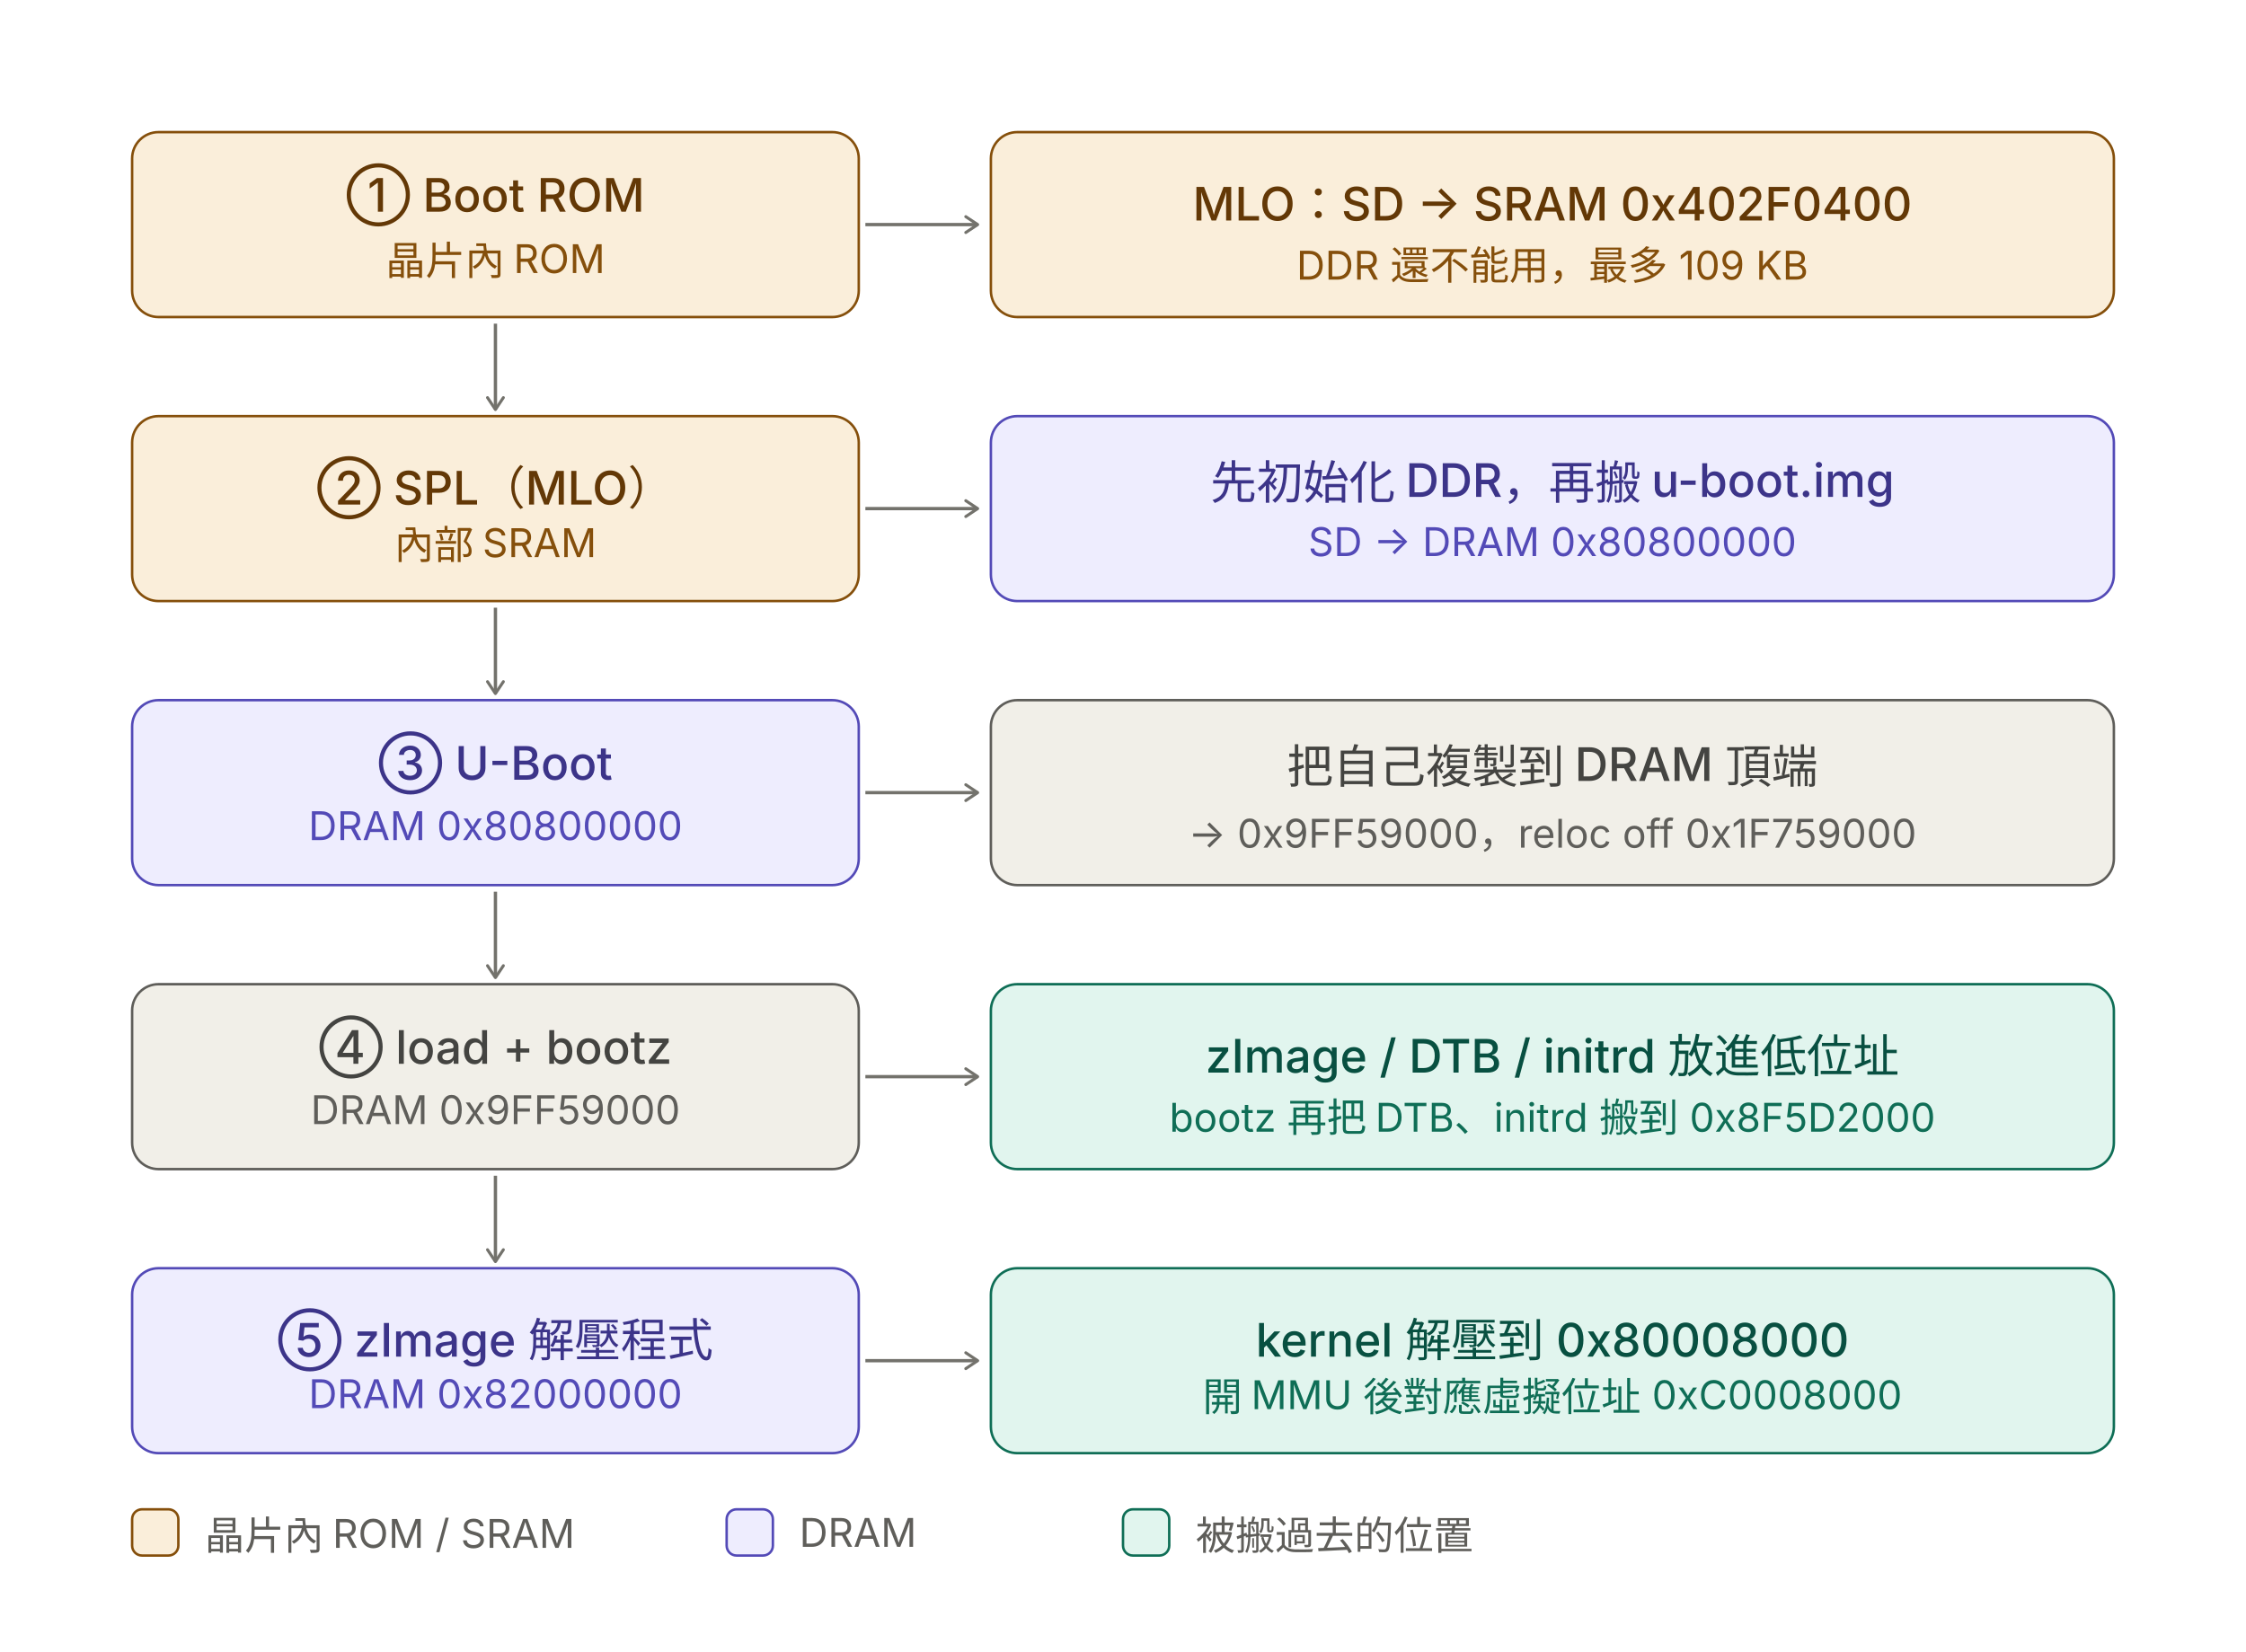
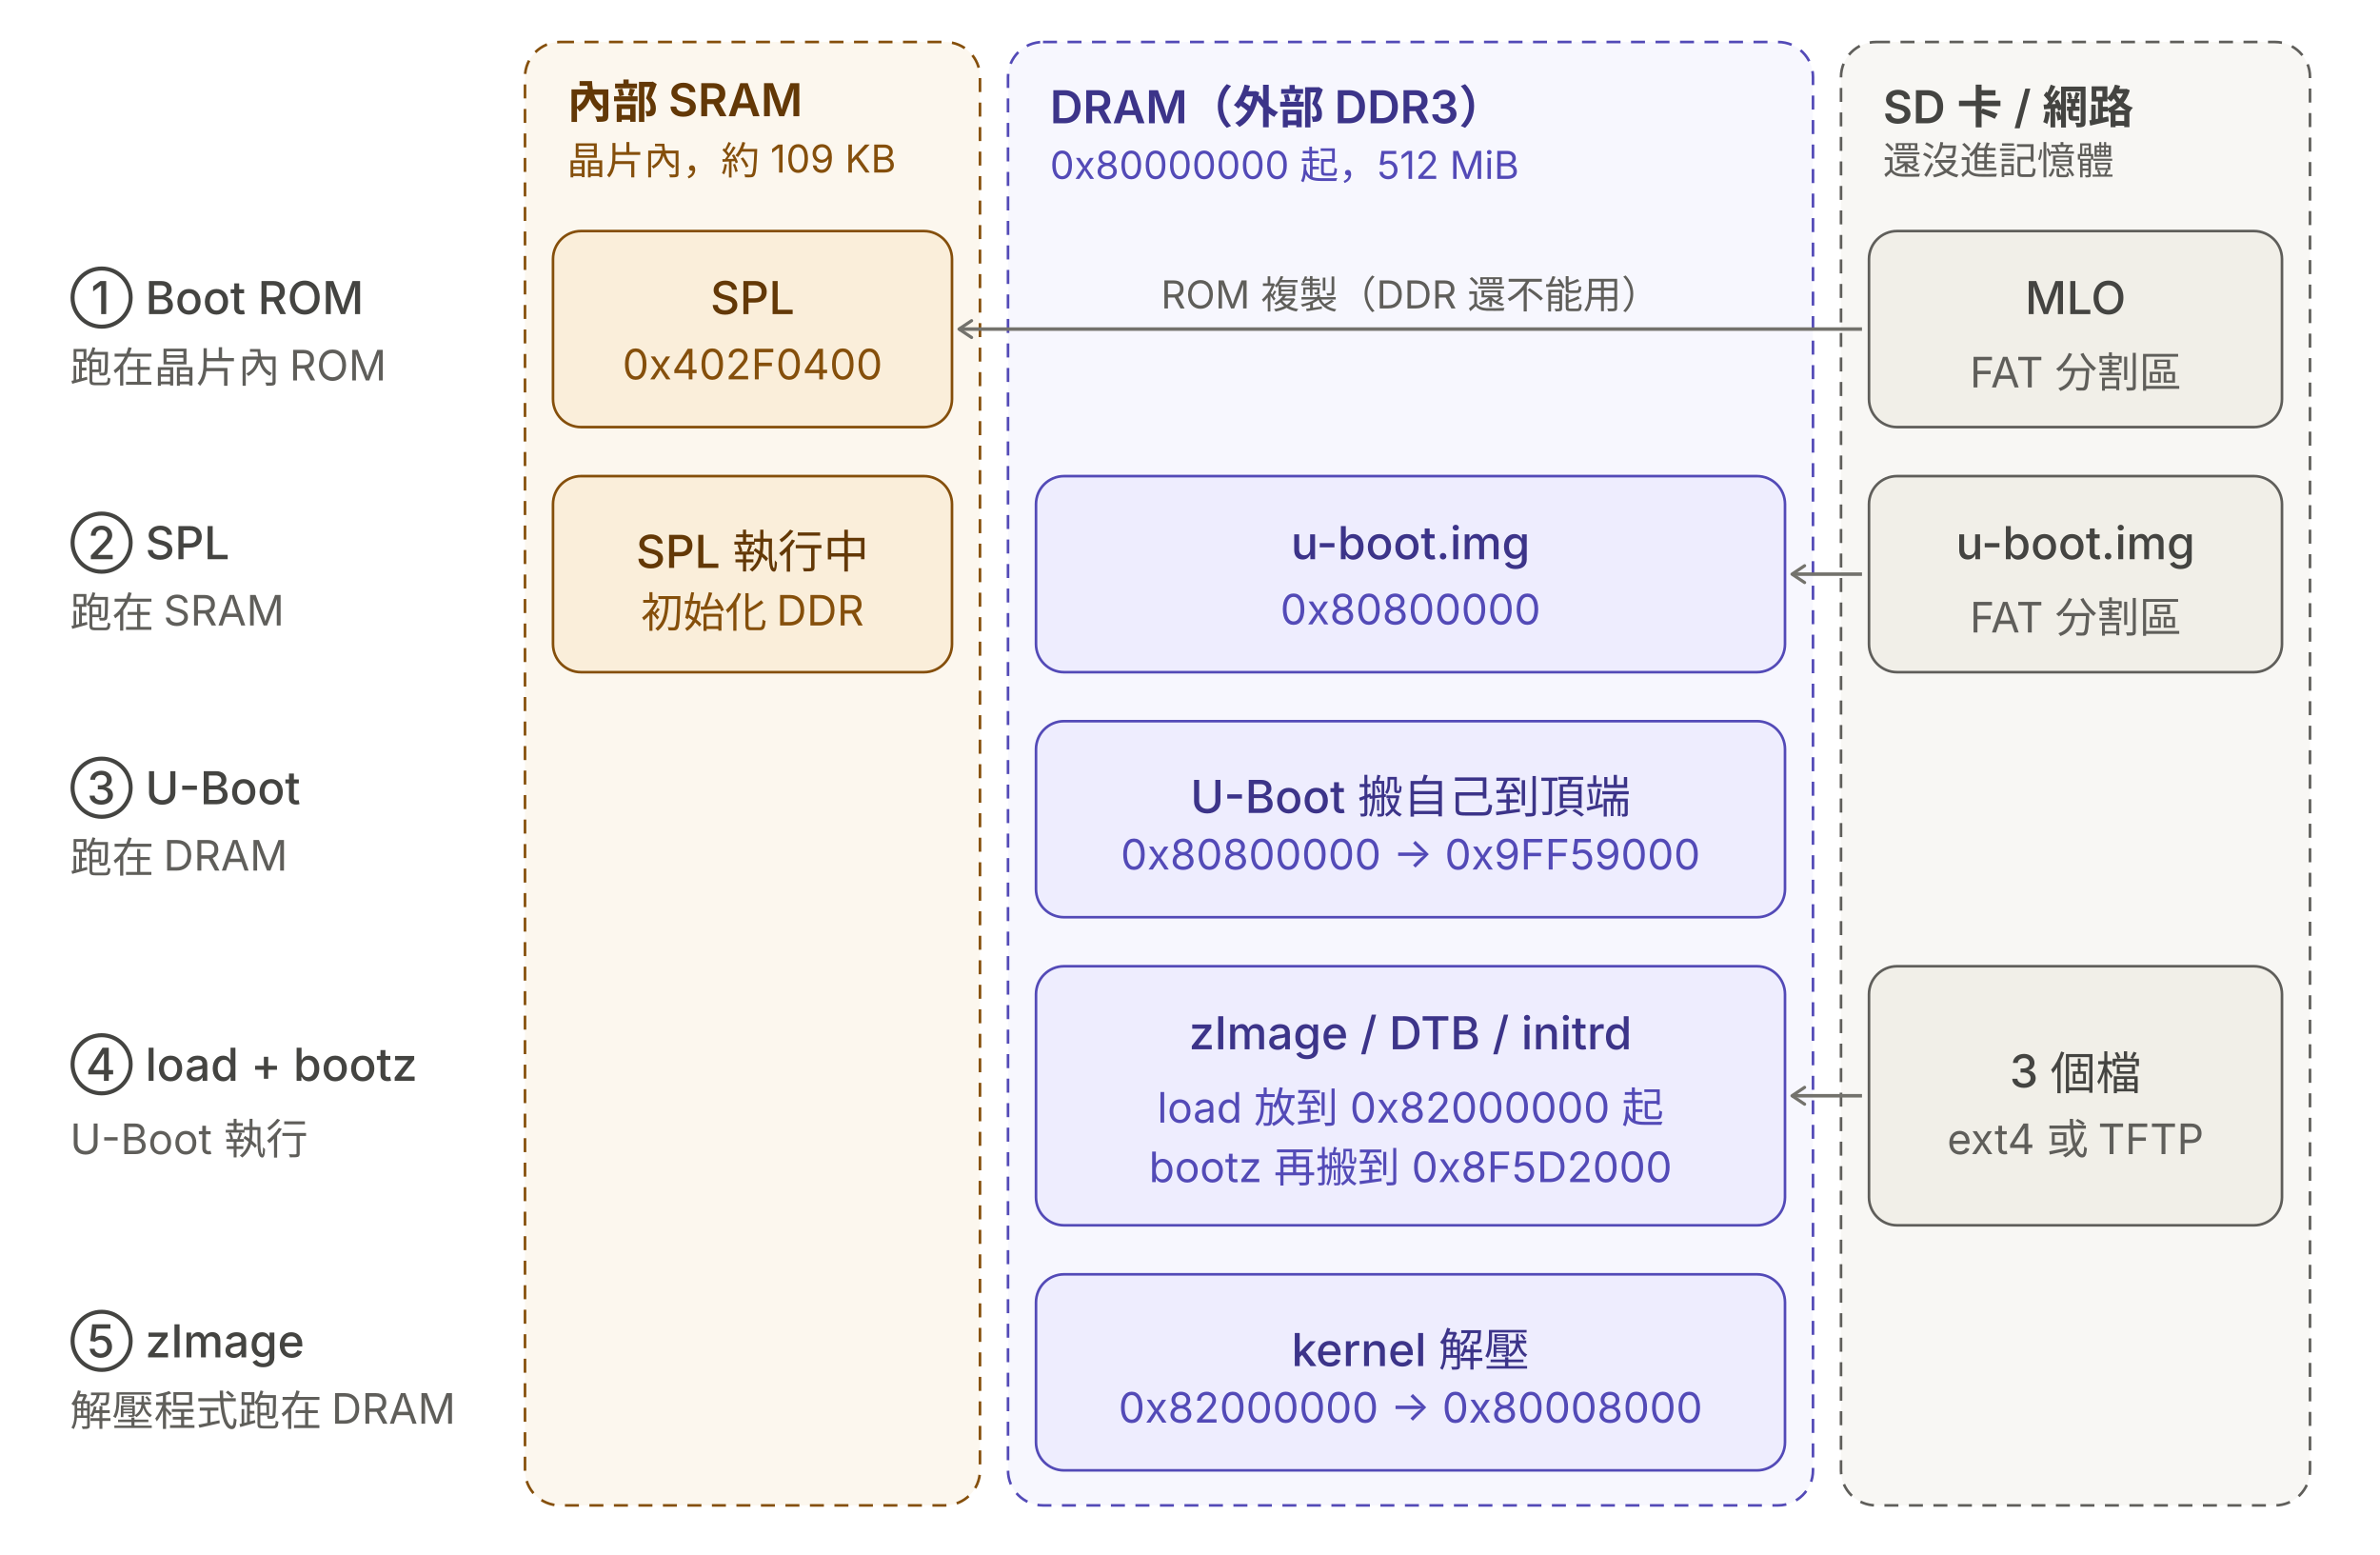
- <svg xmlns="http://www.w3.org/2000/svg" viewBox="0 0 680 500" width="680" height="500" role="img" font-family="system-ui, -apple-system, 'Segoe UI', 'Noto Sans TC', 'PingFang TC', 'Microsoft JhengHei', sans-serif">
+ <svg xmlns="http://www.w3.org/2000/svg" viewBox="0 0 680 444" width="680" height="444" role="img" font-family="system-ui, -apple-system, 'Segoe UI', 'Noto Sans TC', 'PingFang TC', 'Microsoft JhengHei', sans-serif">
  <defs>
    <marker id="arrow" viewBox="0 0 10 10" refX="8" refY="5" markerWidth="6" markerHeight="6" orient="auto-start-reverse">
      <path d="M2 1L8 5L2 9" fill="none" stroke="#73726C" stroke-width="1.5" stroke-linecap="round" stroke-linejoin="round" />
    </marker>
  </defs>
-   <rect x="40" y="40" width="220" height="56" rx="8" fill="#FAEEDA" stroke="#854F0B" stroke-width="0.75" />
-   <text x="150.0" y="59.0" fill="#633806" font-size="14" font-weight="500" text-anchor="middle" dominant-baseline="central">① Boot ROM</text>
-   <text x="150.0" y="78.0" fill="#854F0B" font-size="12" font-weight="400" text-anchor="middle" dominant-baseline="central">晶片內 ROM</text>
-   <line x1="262" y1="68" x2="296" y2="68" stroke="#73726C" stroke-width="1" marker-end="url(#arrow)" />
-   <rect x="300" y="40" width="340" height="56" rx="8" fill="#FAEEDA" stroke="#854F0B" stroke-width="0.75" />
-   <text x="470.0" y="59.0" fill="#633806" font-size="14" font-weight="500" text-anchor="middle" dominant-baseline="central">MLO：SD → SRAM 0x402F0400</text>
-   <text x="470.0" y="78.0" fill="#854F0B" font-size="12" font-weight="400" text-anchor="middle" dominant-baseline="central">DDR 還不能用，最多 109 KB</text>
-   <rect x="40" y="126" width="220" height="56" rx="8" fill="#FAEEDA" stroke="#854F0B" stroke-width="0.75" />
-   <text x="150.0" y="145.0" fill="#633806" font-size="14" font-weight="500" text-anchor="middle" dominant-baseline="central">② SPL（MLO）</text>
-   <text x="150.0" y="164.0" fill="#854F0B" font-size="12" font-weight="400" text-anchor="middle" dominant-baseline="central">內部 SRAM</text>
-   <line x1="262" y1="154" x2="296" y2="154" stroke="#73726C" stroke-width="1" marker-end="url(#arrow)" />
-   <rect x="300" y="126" width="340" height="56" rx="8" fill="#EEEDFE" stroke="#534AB7" stroke-width="0.75" />
-   <text x="470.0" y="145.0" fill="#3C3489" font-size="14" font-weight="500" text-anchor="middle" dominant-baseline="central">先初始化 DDR，再搬 u-boot.img</text>
-   <text x="470.0" y="164.0" fill="#534AB7" font-size="12" font-weight="400" text-anchor="middle" dominant-baseline="central">SD → DRAM 0x80800000</text>
-   <line x1="150" y1="98" x2="150" y2="124" stroke="#73726C" stroke-width="1" marker-end="url(#arrow)" />
-   <rect x="40" y="212" width="220" height="56" rx="8" fill="#EEEDFE" stroke="#534AB7" stroke-width="0.75" />
-   <text x="150.0" y="231.0" fill="#3C3489" font-size="14" font-weight="500" text-anchor="middle" dominant-baseline="central">③ U-Boot</text>
-   <text x="150.0" y="250.0" fill="#534AB7" font-size="12" font-weight="400" text-anchor="middle" dominant-baseline="central">DRAM 0x80800000</text>
-   <line x1="262" y1="240" x2="296" y2="240" stroke="#73726C" stroke-width="1" marker-end="url(#arrow)" />
-   <rect x="300" y="212" width="340" height="56" rx="8" fill="#F1EFE8" stroke="#5F5E5A" stroke-width="0.75" />
-   <text x="470.0" y="231.0" fill="#444441" font-size="14" font-weight="500" text-anchor="middle" dominant-baseline="central">把自己複製到 DRAM 頂端</text>
-   <text x="470.0" y="250.0" fill="#5F5E5A" font-size="12" font-weight="400" text-anchor="middle" dominant-baseline="central">→ 0x9FF59000，reloc off 0x1F759000</text>
-   <line x1="150" y1="184" x2="150" y2="210" stroke="#73726C" stroke-width="1" marker-end="url(#arrow)" />
-   <rect x="40" y="298" width="220" height="56" rx="8" fill="#F1EFE8" stroke="#5F5E5A" stroke-width="0.75" />
-   <text x="150.0" y="317.0" fill="#444441" font-size="14" font-weight="500" text-anchor="middle" dominant-baseline="central">④ load + bootz</text>
-   <text x="150.0" y="336.0" fill="#5F5E5A" font-size="12" font-weight="400" text-anchor="middle" dominant-baseline="central">DRAM 0x9FF59000</text>
-   <line x1="262" y1="326" x2="296" y2="326" stroke="#73726C" stroke-width="1" marker-end="url(#arrow)" />
-   <rect x="300" y="298" width="340" height="56" rx="8" fill="#E1F5EE" stroke="#0F6E56" stroke-width="0.75" />
-   <text x="470.0" y="317.0" fill="#085041" font-size="14" font-weight="500" text-anchor="middle" dominant-baseline="central">zImage / DTB / initrd 放進低位址</text>
-   <text x="470.0" y="336.0" fill="#0F6E56" font-size="12" font-weight="400" text-anchor="middle" dominant-baseline="central">bootz 再把 DTB、initrd 搬到 0x8F5D2000</text>
-   <line x1="150" y1="270" x2="150" y2="296" stroke="#73726C" stroke-width="1" marker-end="url(#arrow)" />
-   <rect x="40" y="384" width="220" height="56" rx="8" fill="#EEEDFE" stroke="#534AB7" stroke-width="0.75" />
-   <text x="150.0" y="403.0" fill="#3C3489" font-size="14" font-weight="500" text-anchor="middle" dominant-baseline="central">⑤ zImage 解壓程式</text>
-   <text x="150.0" y="422.0" fill="#534AB7" font-size="12" font-weight="400" text-anchor="middle" dominant-baseline="central">DRAM 0x82000000</text>
-   <line x1="262" y1="412" x2="296" y2="412" stroke="#73726C" stroke-width="1" marker-end="url(#arrow)" />
-   <rect x="300" y="384" width="340" height="56" rx="8" fill="#E1F5EE" stroke="#0F6E56" stroke-width="0.75" />
-   <text x="470.0" y="403.0" fill="#085041" font-size="14" font-weight="500" text-anchor="middle" dominant-baseline="central">kernel 解壓到 0x80008000</text>
-   <text x="470.0" y="422.0" fill="#0F6E56" font-size="12" font-weight="400" text-anchor="middle" dominant-baseline="central">開 MMU 後對應虛擬位址 0xC0008000</text>
-   <line x1="150" y1="356" x2="150" y2="382" stroke="#73726C" stroke-width="1" marker-end="url(#arrow)" />
-   <rect x="40" y="457" width="14" height="14" rx="3" fill="#FAEEDA" stroke="#854F0B" stroke-width="0.75" />
-   <text x="62" y="464" fill="#5F5E5A" font-size="12" font-weight="400" text-anchor="start" dominant-baseline="central">晶片內 ROM / SRAM</text>
-   <rect x="220" y="457" width="14" height="14" rx="3" fill="#EEEDFE" stroke="#534AB7" stroke-width="0.75" />
-   <text x="242" y="464" fill="#5F5E5A" font-size="12" font-weight="400" text-anchor="start" dominant-baseline="central">DRAM</text>
-   <rect x="340" y="457" width="14" height="14" rx="3" fill="#E1F5EE" stroke="#0F6E56" stroke-width="0.75" />
-   <text x="362" y="464" fill="#5F5E5A" font-size="12" font-weight="400" text-anchor="start" dominant-baseline="central">被搬過去的位置</text>
+   <rect x="150" y="12" width="130" height="418" rx="10" fill="#FAEEDA" fill-opacity="0.45" stroke="#854F0B" stroke-width="0.75" stroke-dasharray="4 3" />
+   <text x="162" y="28" fill="#633806" font-size="13" font-weight="600" text-anchor="start" dominant-baseline="central">內部 SRAM</text>
+   <text x="162" y="45" fill="#854F0B" font-size="11" font-weight="400" text-anchor="start" dominant-baseline="central">晶片內，約 109 KB</text>
+   <rect x="288" y="12" width="230" height="418" rx="10" fill="#EEEDFE" fill-opacity="0.45" stroke="#534AB7" stroke-width="0.75" stroke-dasharray="4 3" />
+   <text x="300" y="28" fill="#3C3489" font-size="13" font-weight="600" text-anchor="start" dominant-baseline="central">DRAM（外部 DDR3）</text>
+   <text x="300" y="45" fill="#534AB7" font-size="11" font-weight="400" text-anchor="start" dominant-baseline="central">0x80000000 起，512 MiB</text>
+   <rect x="526" y="12" width="134" height="418" rx="10" fill="#F1EFE8" fill-opacity="0.45" stroke="#5F5E5A" stroke-width="0.75" stroke-dasharray="4 3" />
+   <text x="538" y="28" fill="#444441" font-size="13" font-weight="600" text-anchor="start" dominant-baseline="central">SD 卡 / 網路</text>
+   <text x="538" y="45" fill="#5F5E5A" font-size="11" font-weight="400" text-anchor="start" dominant-baseline="central">還沒進記憶體</text>
+   <text x="20" y="85.0" fill="#444441" font-size="13" font-weight="500" text-anchor="start" dominant-baseline="central">① Boot ROM</text>
+   <text x="20" y="104.0" fill="#5F5E5A" font-size="12" font-weight="400" text-anchor="start" dominant-baseline="central">跑在晶片內 ROM</text>
+   <rect x="158" y="66" width="114" height="56" rx="8" fill="#FAEEDA" stroke="#854F0B" stroke-width="0.75" />
+   <text x="215.0" y="85.0" fill="#633806" font-size="13" font-weight="500" text-anchor="middle" dominant-baseline="central">SPL</text>
+   <text x="215.0" y="104.0" fill="#854F0B" font-size="12" font-weight="400" text-anchor="middle" dominant-baseline="central">0x402F0400</text>
+   <rect x="534" y="66" width="118" height="56" rx="8" fill="#F1EFE8" stroke="#5F5E5A" stroke-width="0.75" />
+   <text x="593.0" y="85.0" fill="#444441" font-size="13" font-weight="500" text-anchor="middle" dominant-baseline="central">MLO</text>
+   <text x="593.0" y="104.0" fill="#5F5E5A" font-size="12" font-weight="400" text-anchor="middle" dominant-baseline="central">FAT 分割區</text>
+   <line x1="532" y1="94.0" x2="274" y2="94.0" stroke="#73726C" stroke-width="1" marker-end="url(#arrow)" />
+   <text x="403.0" y="82.0" fill="#5F5E5A" font-size="11" font-weight="400" text-anchor="middle" dominant-baseline="central">ROM 複製（DDR 還不能用）</text>
+   <text x="20" y="155.0" fill="#444441" font-size="13" font-weight="500" text-anchor="start" dominant-baseline="central">② SPL</text>
+   <text x="20" y="174.0" fill="#5F5E5A" font-size="12" font-weight="400" text-anchor="start" dominant-baseline="central">跑在 SRAM</text>
+   <rect x="158" y="136" width="114" height="56" rx="8" fill="#FAEEDA" stroke="#854F0B" stroke-width="0.75" />
+   <text x="215.0" y="155.0" fill="#633806" font-size="13" font-weight="500" text-anchor="middle" dominant-baseline="central">SPL 執行中</text>
+   <text x="215.0" y="174.0" fill="#854F0B" font-size="12" font-weight="400" text-anchor="middle" dominant-baseline="central">初始化 DDR</text>
+   <rect x="296" y="136" width="214" height="56" rx="8" fill="#EEEDFE" stroke="#534AB7" stroke-width="0.75" />
+   <text x="403.0" y="155.0" fill="#3C3489" font-size="13" font-weight="500" text-anchor="middle" dominant-baseline="central">u-boot.img</text>
+   <text x="403.0" y="174.0" fill="#534AB7" font-size="12" font-weight="400" text-anchor="middle" dominant-baseline="central">0x80800000</text>
+   <rect x="534" y="136" width="118" height="56" rx="8" fill="#F1EFE8" stroke="#5F5E5A" stroke-width="0.75" />
+   <text x="593.0" y="155.0" fill="#444441" font-size="13" font-weight="500" text-anchor="middle" dominant-baseline="central">u-boot.img</text>
+   <text x="593.0" y="174.0" fill="#5F5E5A" font-size="12" font-weight="400" text-anchor="middle" dominant-baseline="central">FAT 分割區</text>
+   <line x1="532" y1="164.0" x2="512" y2="164.0" stroke="#73726C" stroke-width="1" marker-end="url(#arrow)" />
+   <text x="20" y="225.0" fill="#444441" font-size="13" font-weight="500" text-anchor="start" dominant-baseline="central">③ U-Boot</text>
+   <text x="20" y="244.0" fill="#5F5E5A" font-size="12" font-weight="400" text-anchor="start" dominant-baseline="central">跑在 DRAM</text>
+   <rect x="296" y="206" width="214" height="56" rx="8" fill="#EEEDFE" stroke="#534AB7" stroke-width="0.75" />
+   <text x="403.0" y="225.0" fill="#3C3489" font-size="13" font-weight="500" text-anchor="middle" dominant-baseline="central">U-Boot 搬自己到頂端</text>
+   <text x="403.0" y="244.0" fill="#534AB7" font-size="12" font-weight="400" text-anchor="middle" dominant-baseline="central">0x80800000 → 0x9FF59000</text>
+   <text x="20" y="304.0" fill="#444441" font-size="13" font-weight="500" text-anchor="start" dominant-baseline="central">④ load + bootz</text>
+   <text x="20" y="323.0" fill="#5F5E5A" font-size="12" font-weight="400" text-anchor="start" dominant-baseline="central">U-Boot 執行</text>
+   <rect x="296" y="276" width="214" height="74" rx="8" fill="#EEEDFE" stroke="#534AB7" stroke-width="0.75" />
+   <text x="403.0" y="295.0" fill="#3C3489" font-size="13" font-weight="500" text-anchor="middle" dominant-baseline="central">zImage / DTB / initrd</text>
+   <text x="403.0" y="314.0" fill="#534AB7" font-size="12" font-weight="400" text-anchor="middle" dominant-baseline="central">load 放到 0x82000000 起</text>
+   <text x="403.0" y="331.0" fill="#534AB7" font-size="12" font-weight="400" text-anchor="middle" dominant-baseline="central">bootz 再搬到 0x8F5D2000</text>
+   <rect x="534" y="276" width="118" height="74" rx="8" fill="#F1EFE8" stroke="#5F5E5A" stroke-width="0.75" />
+   <text x="593.0" y="304.0" fill="#444441" font-size="13" font-weight="500" text-anchor="middle" dominant-baseline="central">3 個檔</text>
+   <text x="593.0" y="323.0" fill="#5F5E5A" font-size="12" font-weight="400" text-anchor="middle" dominant-baseline="central">ext4 或 TFTP</text>
+   <line x1="532" y1="313.0" x2="512" y2="313.0" stroke="#73726C" stroke-width="1" marker-end="url(#arrow)" />
+   <text x="20" y="383.0" fill="#444441" font-size="13" font-weight="500" text-anchor="start" dominant-baseline="central">⑤ zImage</text>
+   <text x="20" y="402.0" fill="#5F5E5A" font-size="12" font-weight="400" text-anchor="start" dominant-baseline="central">解壓程式跑在 DRAM</text>
+   <rect x="296" y="364" width="214" height="56" rx="8" fill="#EEEDFE" stroke="#534AB7" stroke-width="0.75" />
+   <text x="403.0" y="383.0" fill="#3C3489" font-size="13" font-weight="500" text-anchor="middle" dominant-baseline="central">kernel 解壓</text>
+   <text x="403.0" y="402.0" fill="#534AB7" font-size="12" font-weight="400" text-anchor="middle" dominant-baseline="central">0x82000000 → 0x80008000</text>
</svg>
